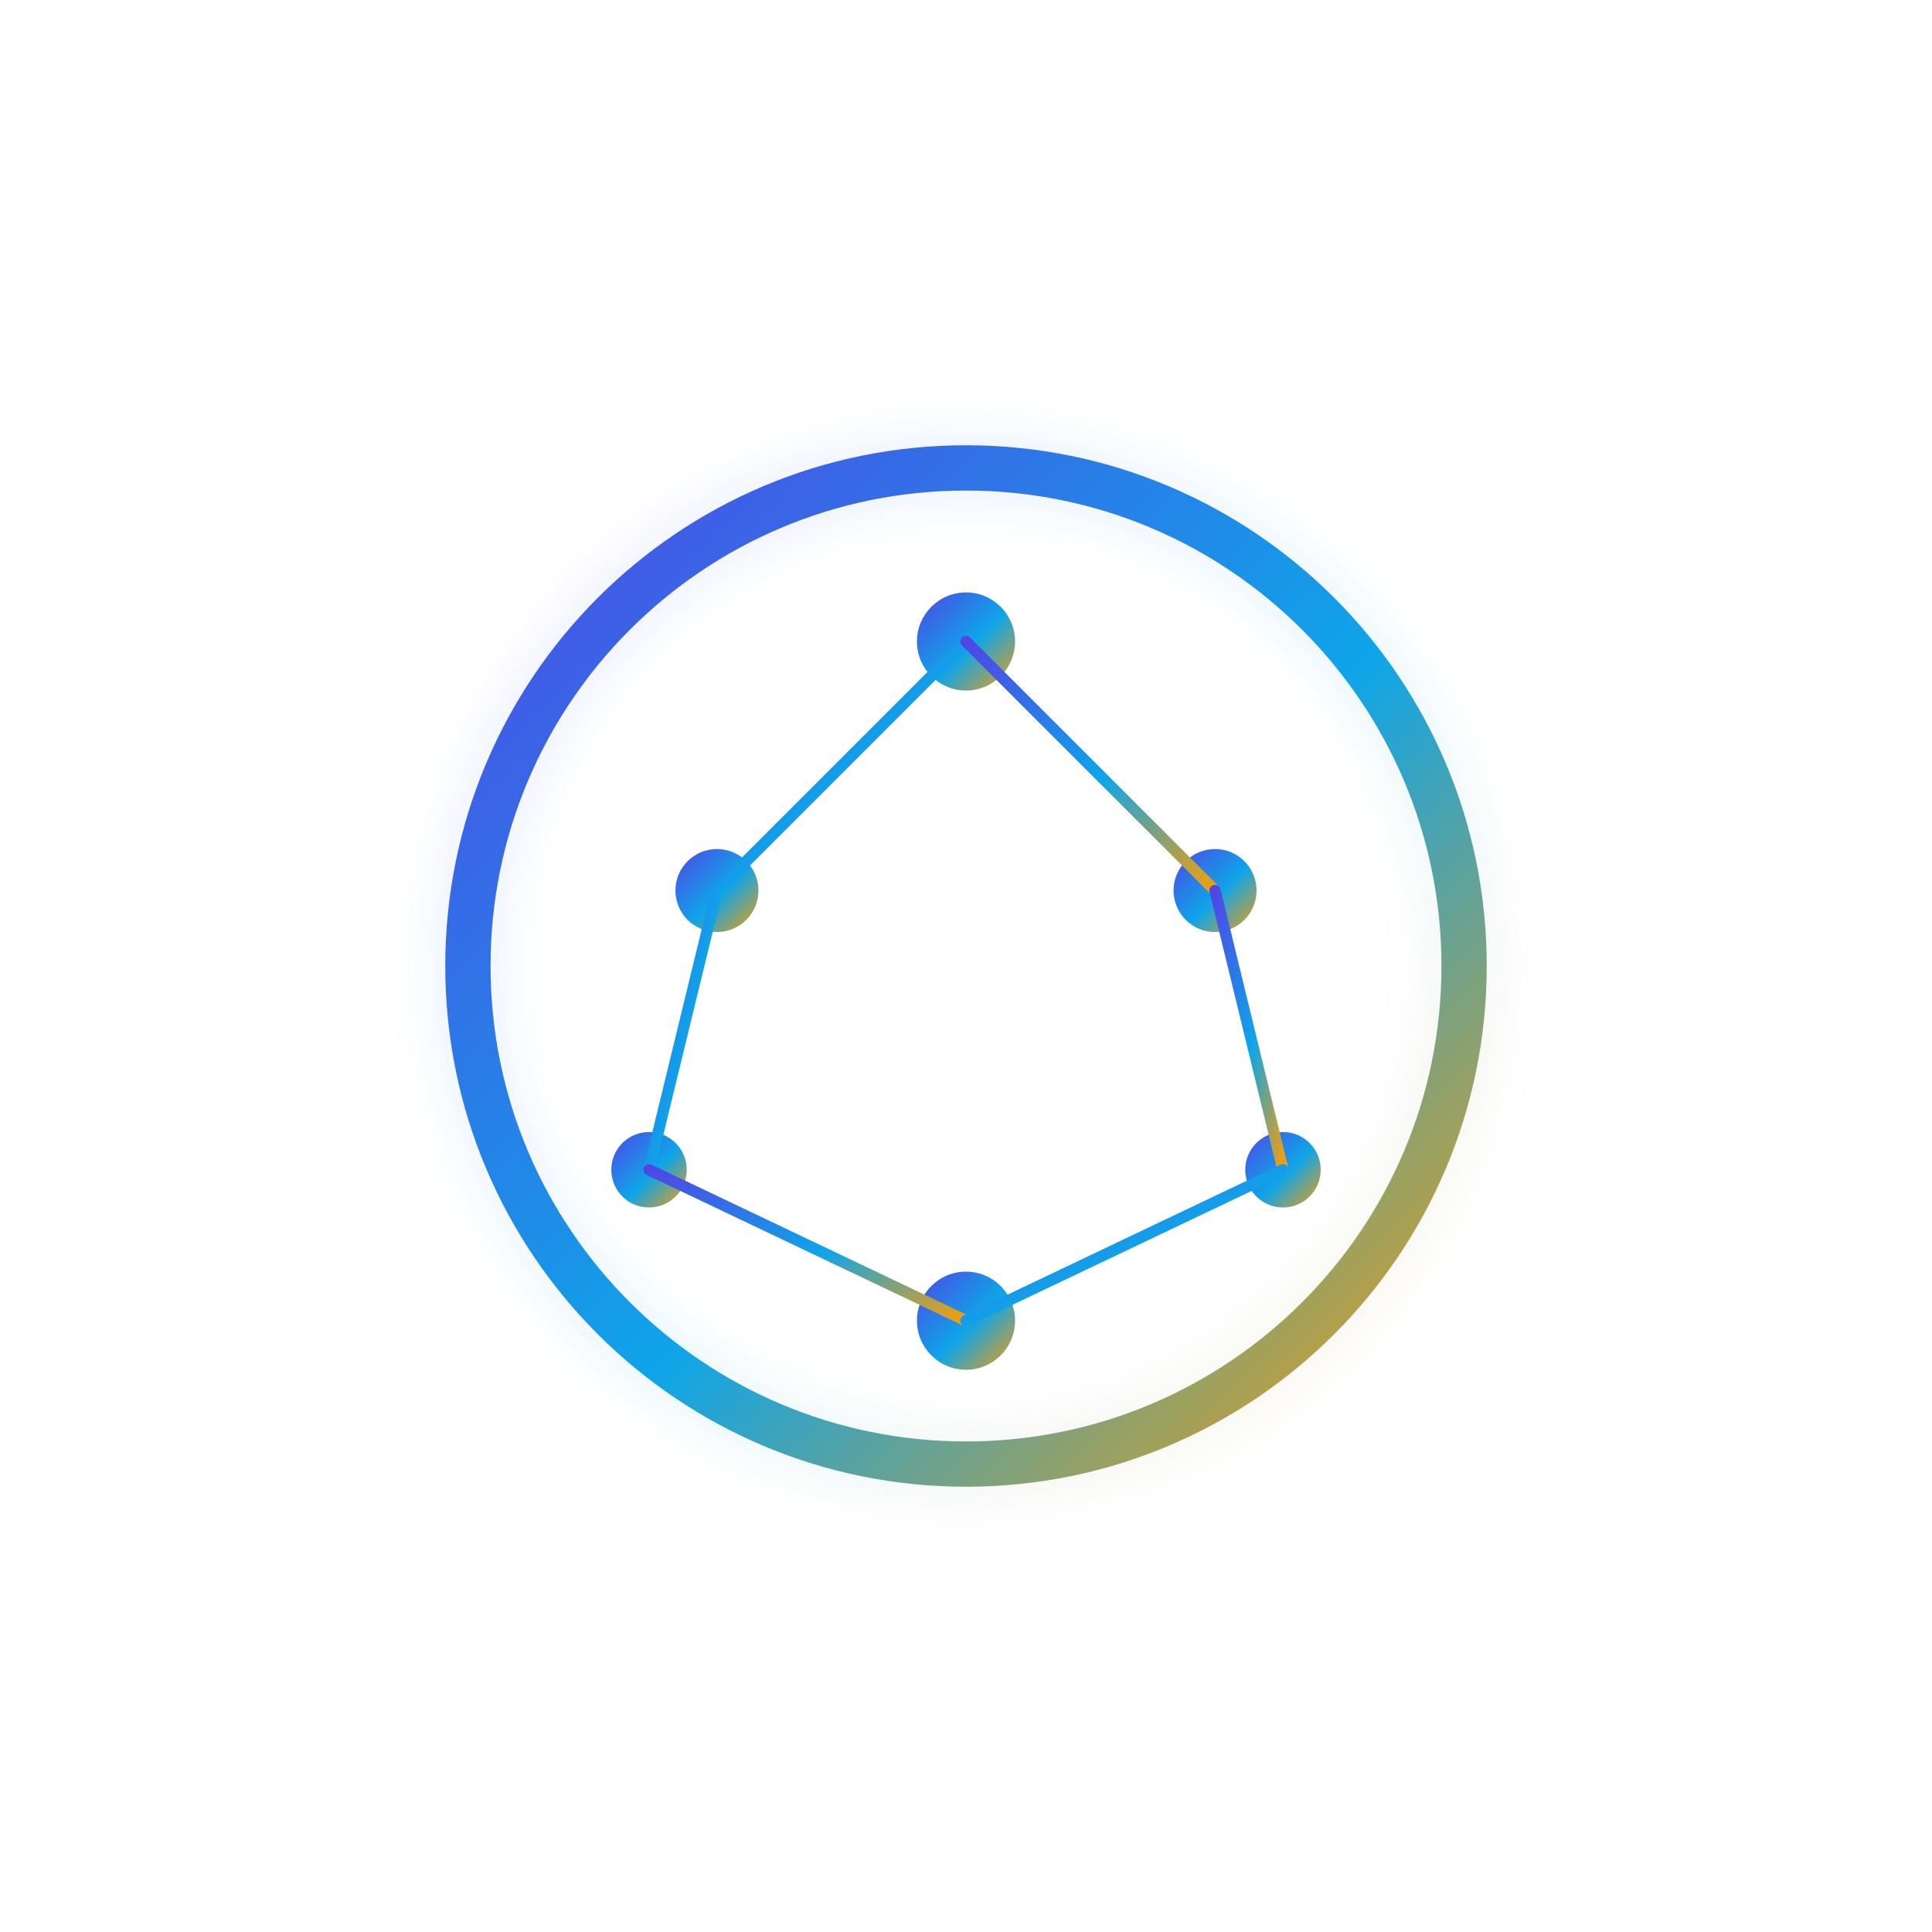
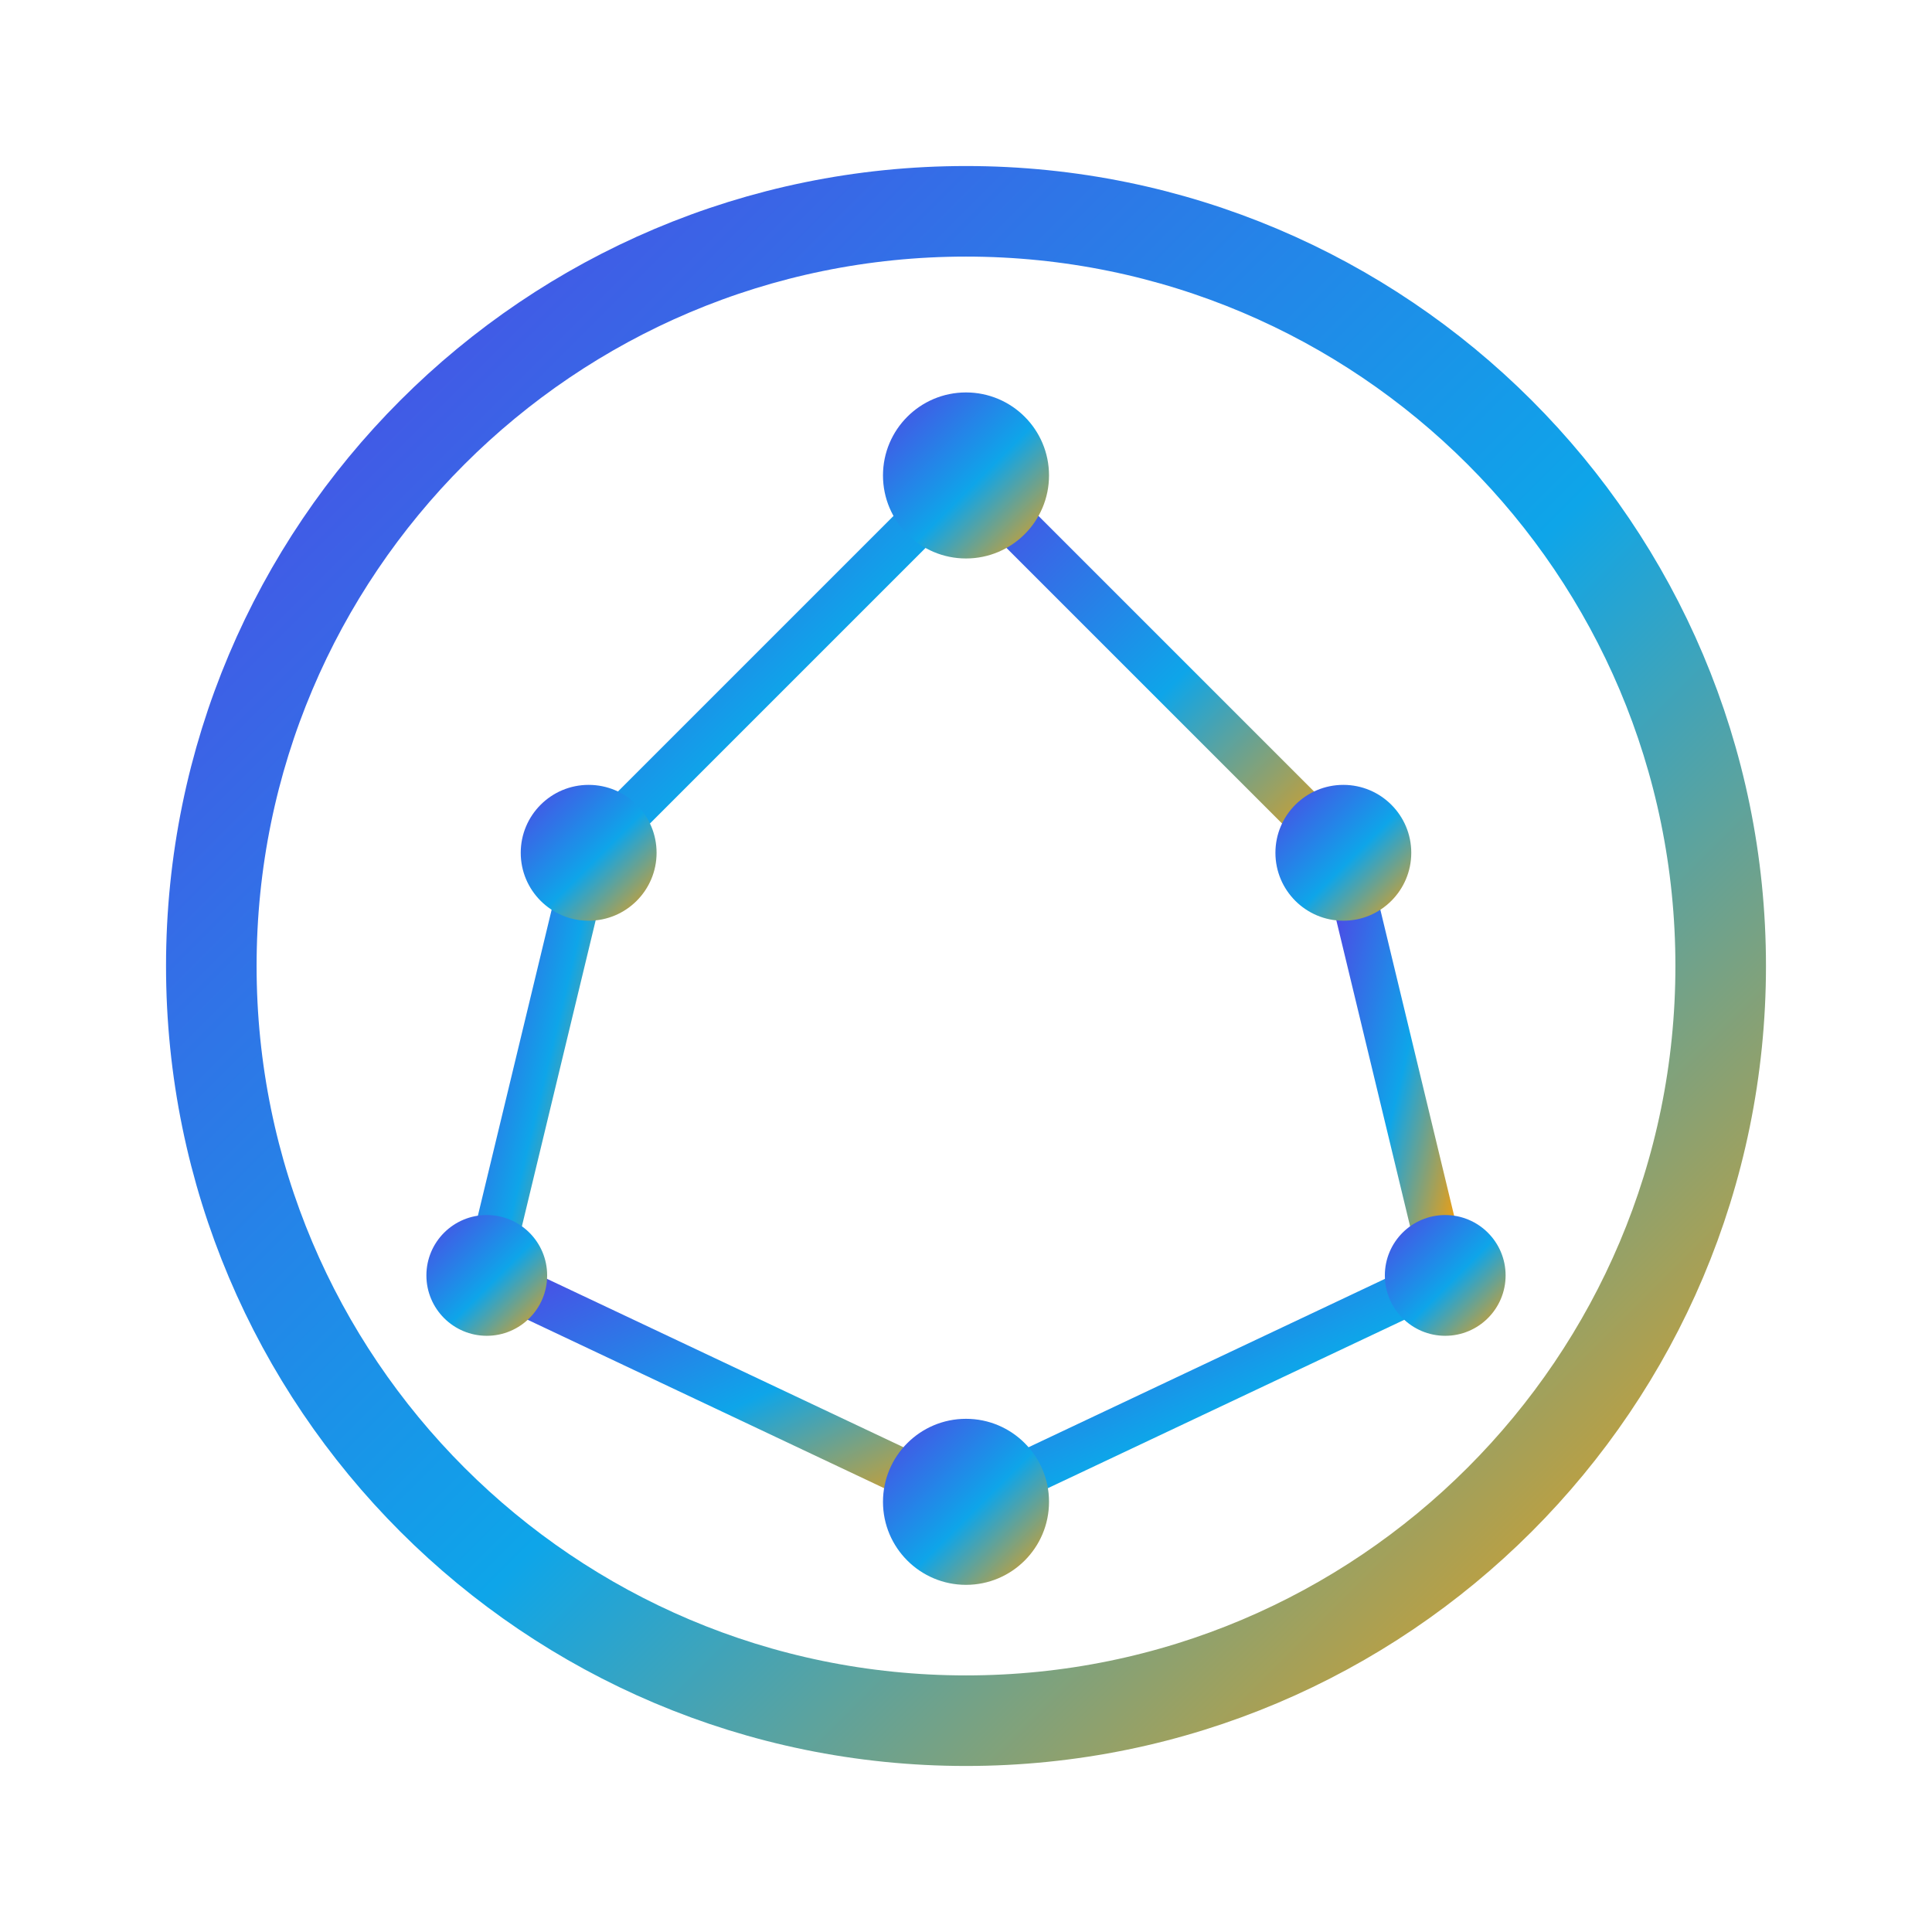
<svg xmlns="http://www.w3.org/2000/svg" width="512" height="512" viewBox="0 0 512 512" preserveAspectRatio="xMidYMid meet" shape-rendering="geometricPrecision" fill="none">
  <defs>
    <linearGradient id="mainGradientLight" x1="0%" y1="0%" x2="100%" y2="100%">
      <stop offset="0%" stop-color="#4f46e5" />
      <stop offset="55%" stop-color="#0ea5e9" />
      <stop offset="100%" stop-color="#f59e0b" />
    </linearGradient>
-     <filter id="ringGlowLight" x="-60%" y="-60%" width="220%" height="220%">
-       <feGaussianBlur stdDeviation="6" />
-       <feColorMatrix type="matrix" values="1 0 0 0 0                 0 1 0 0 0                 0 0 1 0 0                 0 0 0 0.25 0" />
-     </filter>
  </defs>
  <g>
-     <circle cx="256" cy="256" r="132" stroke="url(#mainGradientLight)" stroke-width="18" opacity="0.35" fill="none" filter="url(#ringGlowLight)" />
-     <circle cx="256" cy="256" r="132" stroke="url(#mainGradientLight)" stroke-width="12" fill="none" />
-     <circle cx="256" cy="170" r="13" fill="url(#mainGradientLight)" />
-     <circle cx="190" cy="236" r="11" fill="url(#mainGradientLight)" />
-     <circle cx="322" cy="236" r="11" fill="url(#mainGradientLight)" />
-     <circle cx="172" cy="310" r="10" fill="url(#mainGradientLight)" />
-     <circle cx="340" cy="310" r="10" fill="url(#mainGradientLight)" />
-     <circle cx="256" cy="350" r="13" fill="url(#mainGradientLight)" />
-     <g stroke="url(#mainGradientLight)" stroke-linecap="round" stroke-width="3">
-       <line x1="256" y1="170" x2="190" y2="236" />
-       <line x1="256" y1="170" x2="322" y2="236" />
-       <line x1="190" y1="236" x2="172" y2="310" />
-       <line x1="322" y1="236" x2="340" y2="310" />
-       <line x1="172" y1="310" x2="256" y2="350" />
-       <line x1="340" y1="310" x2="256" y2="350" />
+     <circle cx="256" cy="256" r="200" stroke="url(#mainGradientLight)" stroke-width="24" fill="none" />
+     <g stroke="url(#mainGradientLight)" stroke-linecap="round" stroke-width="12">
+       <line x1="256" y1="126" x2="156" y2="226" />
+       <line x1="256" y1="126" x2="356" y2="226" />
+       <line x1="156" y1="226" x2="129" y2="338" />
+       <line x1="356" y1="226" x2="383" y2="338" />
+       <line x1="129" y1="338" x2="256" y2="398" />
+       <line x1="383" y1="338" x2="256" y2="398" />
    </g>
+     <circle cx="256" cy="126" r="22" fill="url(#mainGradientLight)" />
+     <circle cx="156" cy="226" r="18" fill="url(#mainGradientLight)" />
+     <circle cx="356" cy="226" r="18" fill="url(#mainGradientLight)" />
+     <circle cx="129" cy="338" r="16" fill="url(#mainGradientLight)" />
+     <circle cx="383" cy="338" r="16" fill="url(#mainGradientLight)" />
+     <circle cx="256" cy="398" r="22" fill="url(#mainGradientLight)" />
  </g>
</svg>
